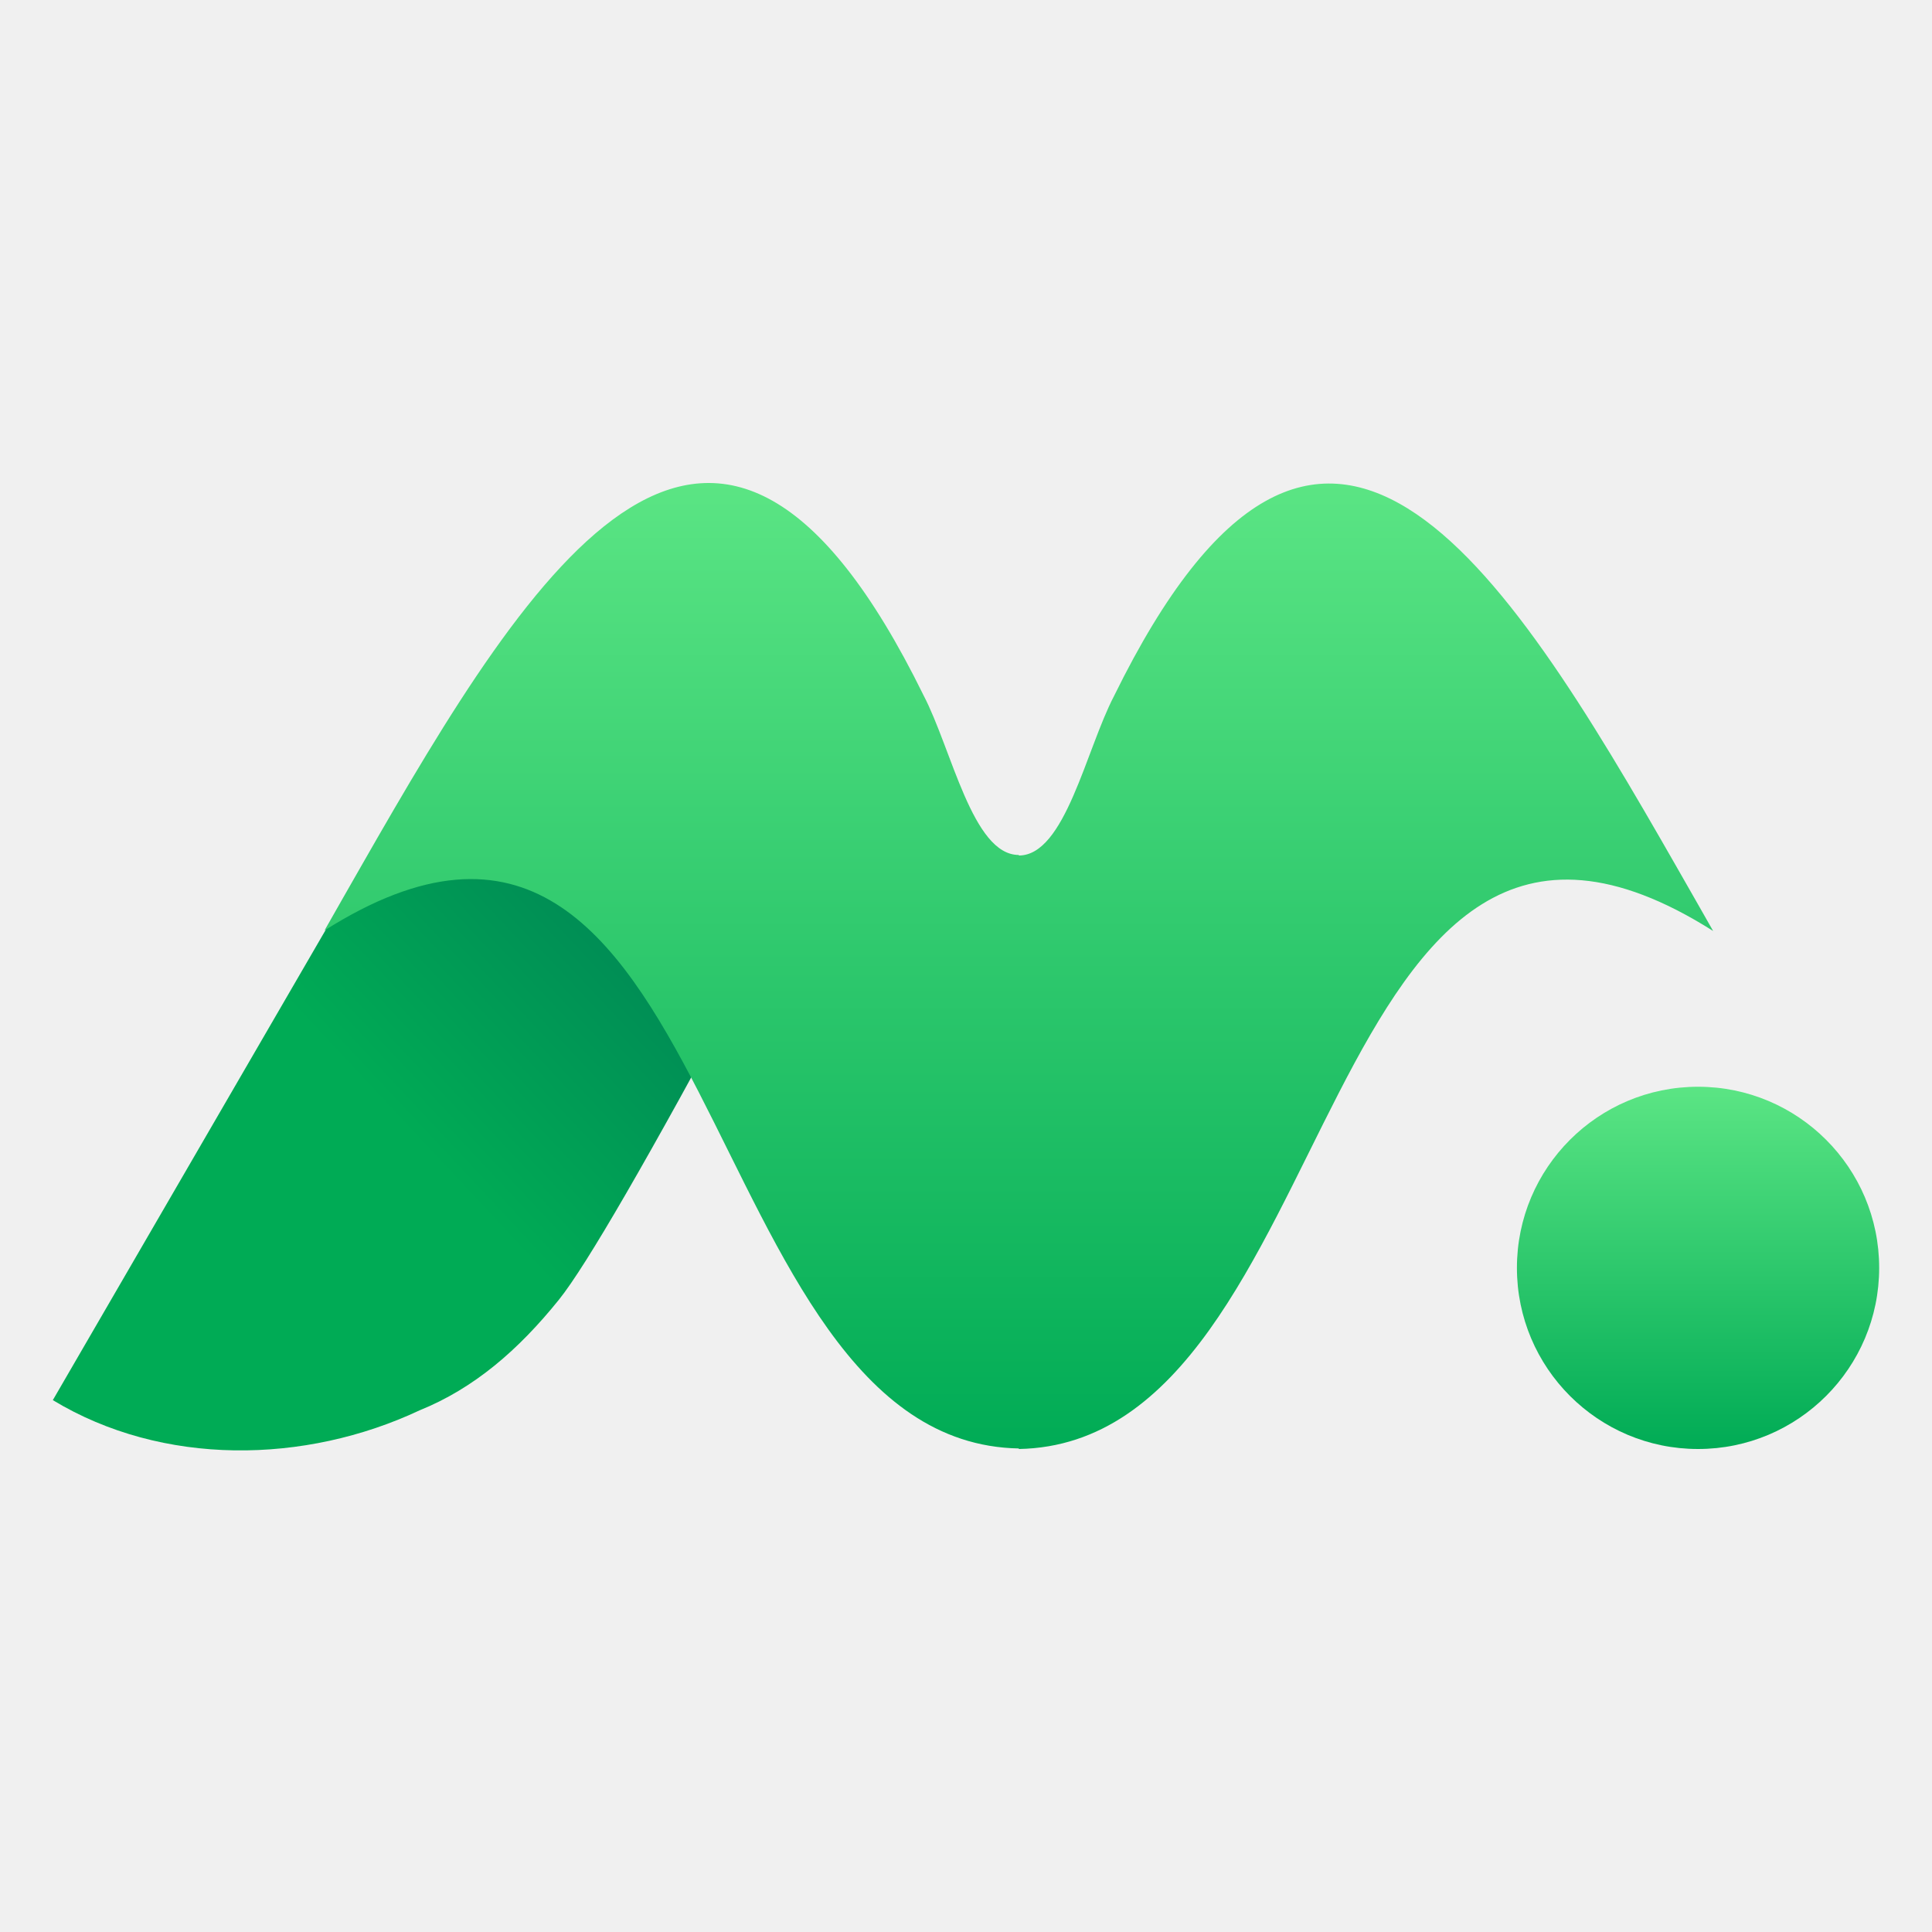
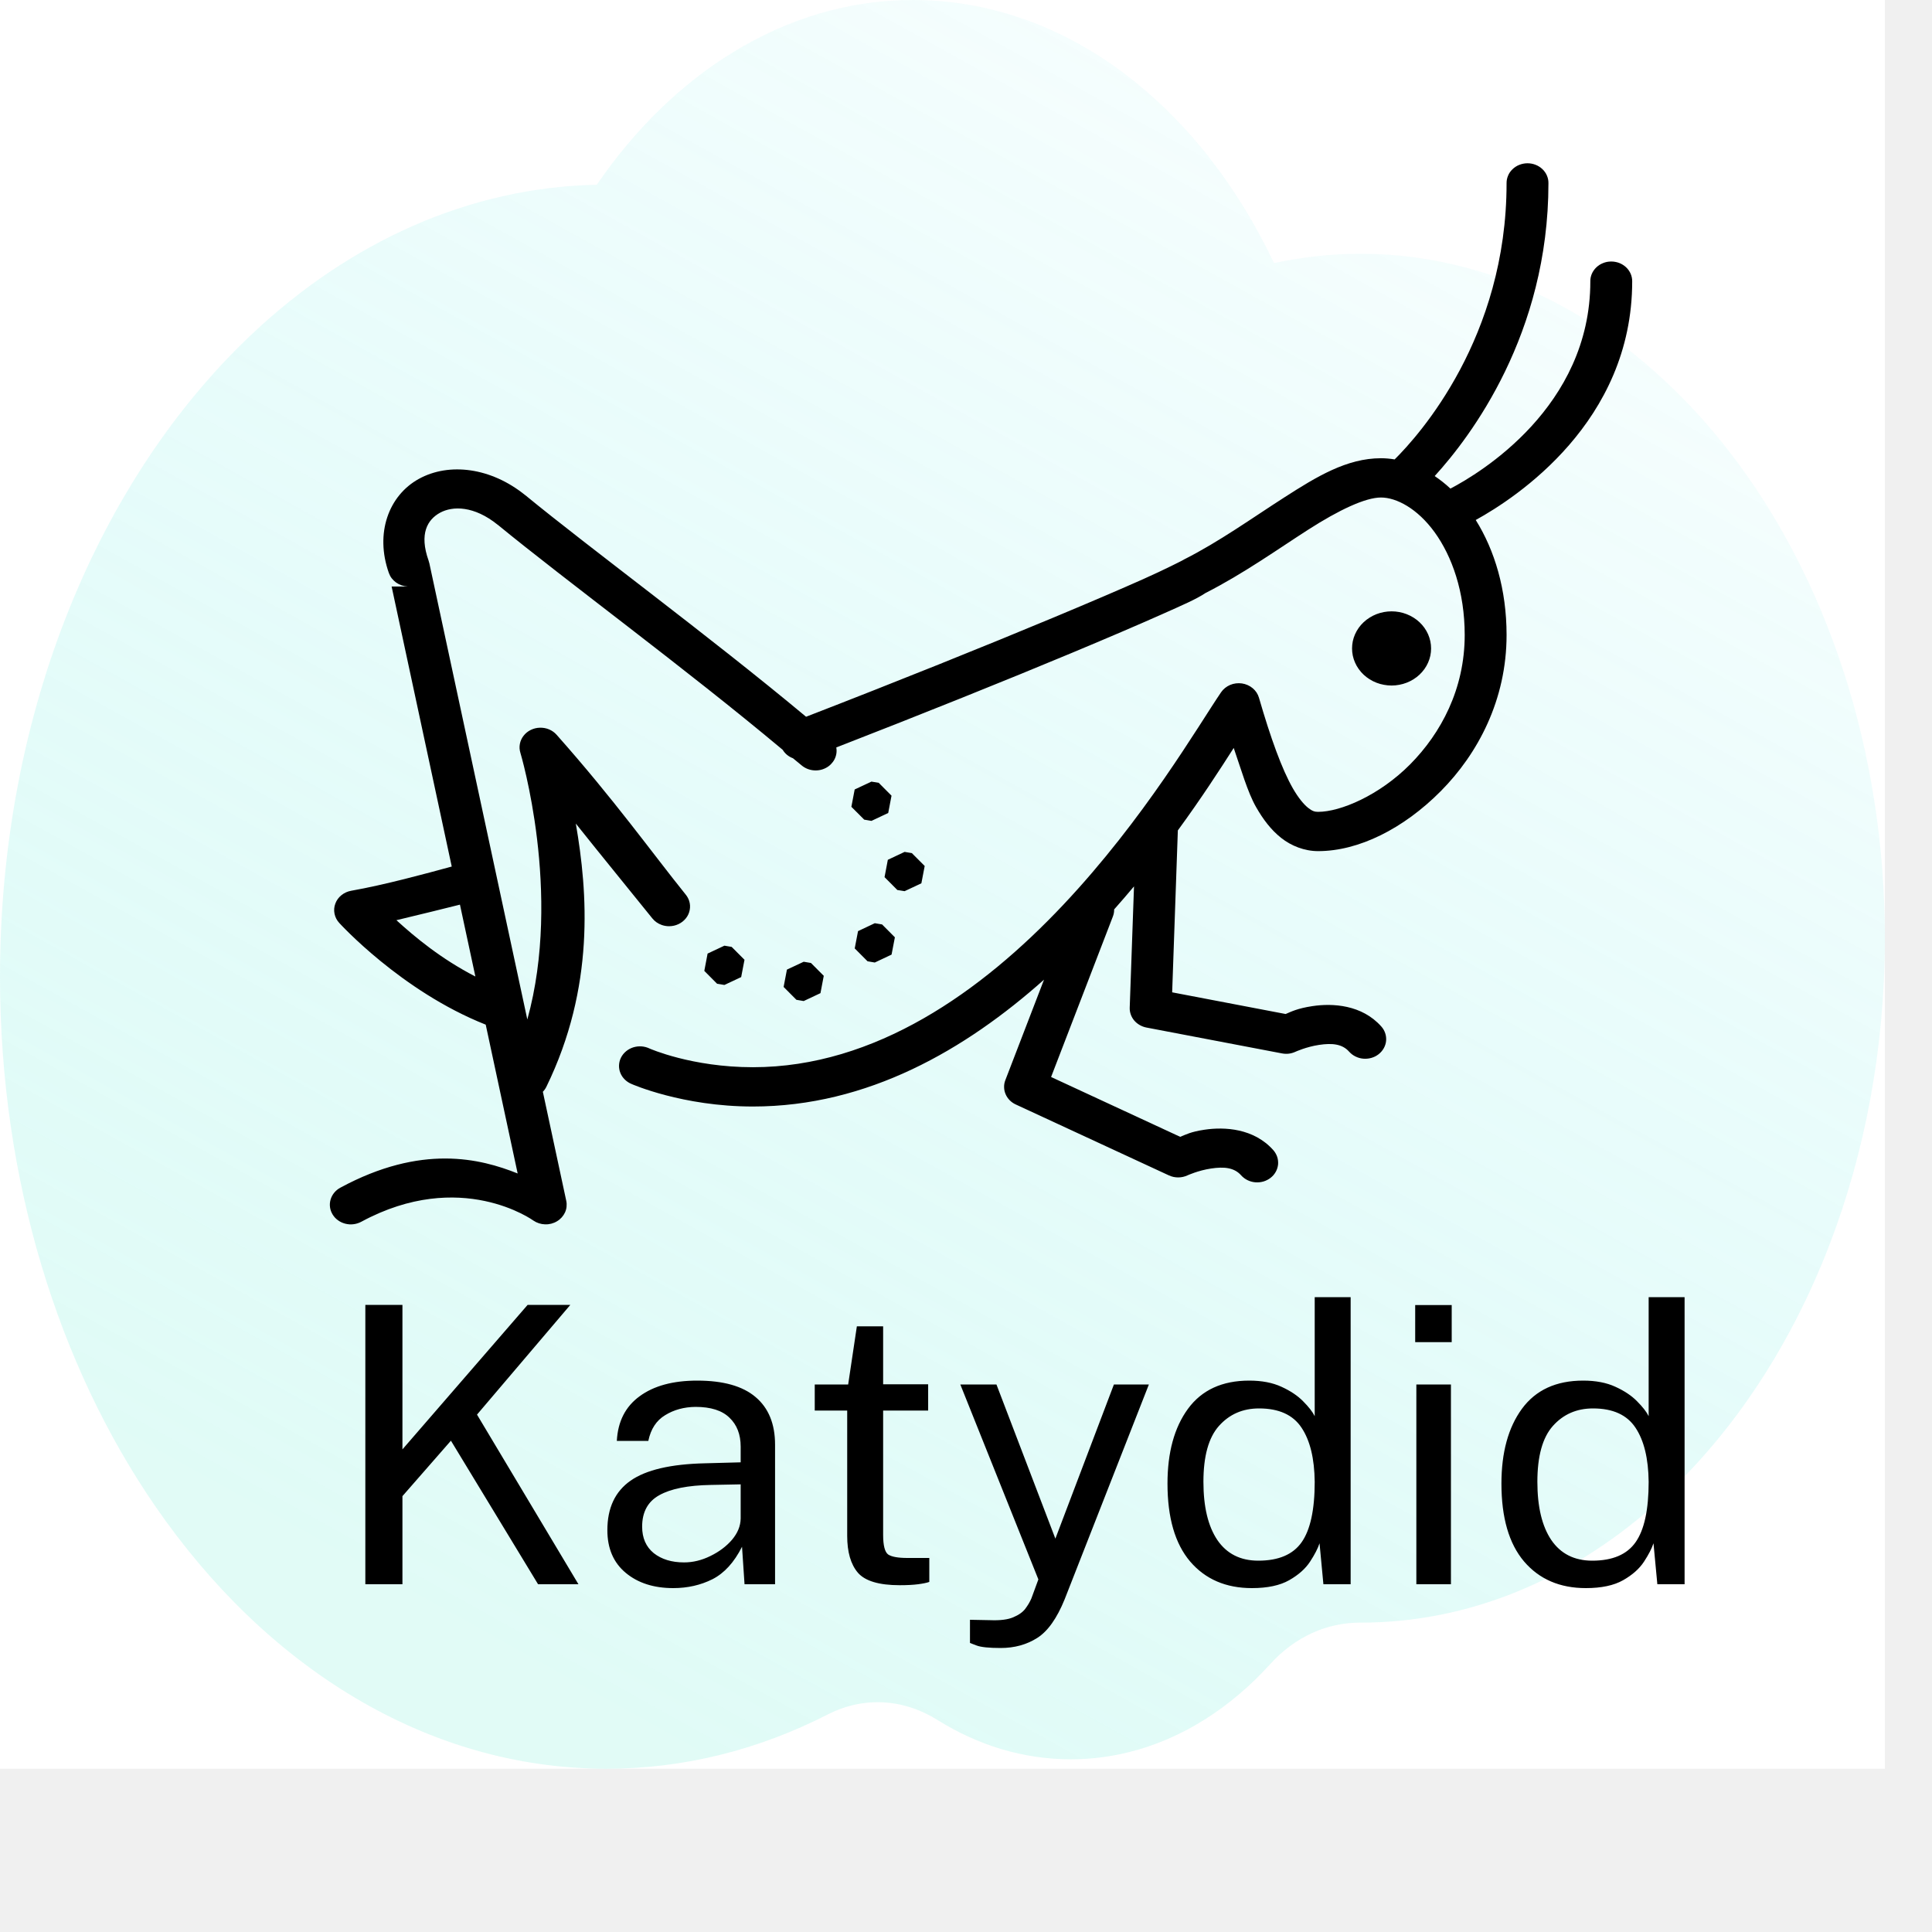
- <svg xmlns="http://www.w3.org/2000/svg" width="512" height="512" viewBox="0 0 512 512">
+ <svg xmlns="http://www.w3.org/2000/svg" width="100" height="100" viewBox="0 0 100 100" fill="none">
+   <rect width="97.561" height="91.549" fill="white" />
+   <path opacity="0.24" fill-rule="evenodd" clip-rule="evenodd" d="M0 50.551C0 61.093 3.038 70.7 8.036 77.961C13.771 86.293 22.087 91.532 31.356 91.549C35.407 91.557 39.281 90.561 42.839 88.743C44.679 87.802 46.738 87.91 48.52 89.024C50.61 90.33 52.95 91.061 55.421 91.061C56.442 91.061 57.442 90.936 58.409 90.697C61.169 90.018 63.681 88.411 65.744 86.135C67.041 84.704 68.701 83.984 70.398 83.987H70.427C76.035 83.987 81.243 81.766 85.568 77.961C89.434 74.563 92.591 69.9 94.695 64.426C96.528 59.655 97.561 54.265 97.561 48.561C97.561 28.997 85.412 13.136 70.427 13.136C68.9 13.136 67.403 13.304 65.943 13.618C62.077 5.447 55.154 0 47.256 0C43.921 0 40.76 0.971 37.931 2.711C35.24 4.361 32.847 6.705 30.89 9.562C24.244 9.7 18.099 12.535 13.07 17.265C5.153 24.707 0 36.844 0 50.551Z" fill="url(#paint0_linear)" />
+   <path d="M79.047 8.451C78.976 8.453 78.906 8.459 78.835 8.474C78.766 8.488 78.699 8.508 78.634 8.535C78.568 8.56 78.507 8.593 78.448 8.631C78.389 8.669 78.335 8.712 78.287 8.76C78.237 8.807 78.192 8.859 78.153 8.915C78.115 8.971 78.082 9.031 78.057 9.093C78.031 9.155 78.011 9.218 77.998 9.283C77.985 9.349 77.979 9.415 77.98 9.482C77.98 17.477 73.462 22.515 72.187 23.779C71.953 23.741 71.718 23.718 71.478 23.718C69.712 23.718 68.151 24.67 66.494 25.734C64.835 26.797 63.09 28.05 61.287 28.957C61.246 28.977 61.206 28.999 61.169 29.024C61.184 29.014 60.315 29.467 59.156 29.983C57.996 30.5 56.426 31.172 54.573 31.946C51.036 33.423 46.45 35.269 41.722 37.099C36.637 32.861 30.559 28.398 27.19 25.631C27.187 25.631 27.185 25.63 27.183 25.628C26.3 24.913 25.316 24.486 24.358 24.347C23.399 24.208 22.468 24.355 21.685 24.784C20.118 25.644 19.397 27.602 20.129 29.662C20.164 29.759 20.212 29.849 20.275 29.932C20.34 30.015 20.415 30.088 20.501 30.151C20.588 30.213 20.683 30.261 20.786 30.296C20.887 30.331 20.994 30.351 21.103 30.357H20.27L23.382 44.852C22.041 45.219 19.887 45.805 18.18 46.105C17.989 46.139 17.82 46.215 17.673 46.334C17.526 46.452 17.421 46.597 17.357 46.77C17.293 46.941 17.279 47.116 17.315 47.295C17.351 47.474 17.433 47.632 17.559 47.77C17.559 47.77 20.763 51.305 25.141 53.036L26.794 60.739C24.86 59.965 21.819 59.202 17.615 61.475C17.553 61.508 17.495 61.547 17.442 61.591C17.388 61.635 17.34 61.684 17.297 61.737C17.253 61.79 17.216 61.847 17.185 61.906C17.154 61.966 17.128 62.028 17.11 62.093C17.091 62.158 17.08 62.223 17.075 62.289C17.071 62.356 17.073 62.423 17.082 62.489C17.091 62.556 17.108 62.619 17.13 62.683C17.154 62.746 17.183 62.806 17.218 62.864C17.254 62.923 17.295 62.976 17.341 63.027C17.388 63.077 17.44 63.122 17.497 63.163C17.553 63.204 17.613 63.239 17.677 63.269C17.741 63.298 17.807 63.321 17.876 63.339C17.944 63.356 18.014 63.367 18.085 63.372C18.157 63.377 18.227 63.374 18.298 63.365C18.368 63.356 18.437 63.342 18.504 63.32C18.572 63.299 18.636 63.272 18.698 63.239C23.854 60.451 27.609 63.177 27.609 63.177C27.697 63.237 27.793 63.284 27.895 63.317C27.999 63.351 28.105 63.369 28.215 63.372C28.323 63.376 28.431 63.363 28.536 63.337C28.641 63.309 28.74 63.268 28.831 63.212C28.924 63.157 29.004 63.09 29.075 63.012C29.145 62.934 29.202 62.848 29.245 62.754C29.288 62.659 29.315 62.562 29.325 62.46C29.336 62.358 29.331 62.257 29.31 62.157L28.098 56.51C28.172 56.433 28.233 56.348 28.279 56.254C30.797 51.093 30.421 46.187 29.804 42.628C31.144 44.311 32.672 46.176 33.767 47.538C33.895 47.695 34.057 47.808 34.254 47.877L34.257 47.879L34.265 47.881C34.384 47.921 34.507 47.941 34.633 47.941C34.804 47.94 34.965 47.905 35.117 47.833C35.269 47.761 35.397 47.661 35.499 47.534C35.5 47.534 35.5 47.534 35.501 47.534V47.532C35.604 47.403 35.67 47.26 35.699 47.103C35.73 46.945 35.721 46.79 35.673 46.635C35.635 46.518 35.577 46.41 35.499 46.312C33.727 44.111 31.81 41.41 28.809 38.031C28.703 37.911 28.574 37.82 28.424 37.755C28.273 37.691 28.115 37.662 27.949 37.666C27.866 37.667 27.785 37.678 27.704 37.697C27.624 37.717 27.547 37.745 27.473 37.781C27.399 37.817 27.331 37.86 27.268 37.911C27.205 37.962 27.149 38.019 27.101 38.082C27.051 38.145 27.01 38.212 26.978 38.284C26.945 38.356 26.922 38.43 26.908 38.507C26.893 38.584 26.889 38.661 26.893 38.739C26.898 38.816 26.913 38.893 26.936 38.968C26.936 38.968 29.111 46.217 27.294 52.768L22.22 29.139L22.218 29.141C22.209 29.1 22.198 29.059 22.184 29.018C21.688 27.623 22.127 26.896 22.776 26.539C23.426 26.184 24.534 26.168 25.767 27.167L25.763 27.161C29.291 30.057 35.473 34.591 40.511 38.809C40.635 39.013 40.813 39.16 41.045 39.248C41.187 39.369 41.349 39.494 41.489 39.614C41.572 39.684 41.666 39.742 41.768 39.786C41.871 39.83 41.979 39.858 42.09 39.87C42.202 39.883 42.314 39.879 42.425 39.859C42.536 39.839 42.64 39.803 42.739 39.752C42.838 39.702 42.926 39.638 43.004 39.56C43.081 39.483 43.145 39.397 43.194 39.302C43.243 39.207 43.275 39.106 43.291 39.002C43.307 38.897 43.305 38.793 43.286 38.688C47.761 36.948 52.085 35.211 55.453 33.804C57.317 33.026 58.899 32.348 60.084 31.821C61.252 31.3 61.904 31.021 62.394 30.696C64.373 29.689 66.157 28.413 67.716 27.414C69.3 26.398 70.67 25.751 71.478 25.751C72.275 25.751 73.364 26.317 74.257 27.55C75.15 28.784 75.813 30.624 75.813 32.869C75.813 35.66 74.585 37.953 72.987 39.564C71.389 41.174 69.376 42.021 68.227 42.021C68.048 42.021 67.928 41.987 67.708 41.814C67.489 41.64 67.206 41.306 66.921 40.809C66.35 39.814 65.767 38.197 65.163 36.112C65.135 36.018 65.094 35.928 65.039 35.844C64.983 35.761 64.917 35.686 64.838 35.621C64.76 35.555 64.674 35.502 64.578 35.46C64.484 35.418 64.384 35.389 64.281 35.374C64.178 35.36 64.073 35.359 63.969 35.372C63.866 35.385 63.766 35.412 63.671 35.452C63.575 35.493 63.488 35.546 63.409 35.609C63.329 35.673 63.261 35.748 63.204 35.83C62.031 37.551 59.237 42.378 55.026 46.842C50.816 51.306 45.316 55.239 38.968 55.239C35.8 55.239 33.622 54.272 33.622 54.272C33.557 54.241 33.49 54.216 33.42 54.197C33.35 54.179 33.279 54.166 33.206 54.161C33.133 54.156 33.061 54.158 32.989 54.166C32.917 54.175 32.846 54.19 32.778 54.211C32.708 54.233 32.642 54.262 32.579 54.296C32.516 54.33 32.457 54.37 32.404 54.415C32.349 54.461 32.3 54.511 32.256 54.565C32.212 54.62 32.175 54.678 32.144 54.739C32.113 54.801 32.088 54.865 32.071 54.932C32.054 54.998 32.044 55.066 32.041 55.133C32.038 55.202 32.042 55.27 32.054 55.337C32.065 55.405 32.083 55.47 32.11 55.534C32.135 55.598 32.168 55.659 32.206 55.717C32.245 55.774 32.29 55.828 32.34 55.877C32.39 55.927 32.445 55.971 32.505 56.01C32.565 56.049 32.628 56.082 32.695 56.109C32.695 56.109 35.318 57.273 38.968 57.273C44.916 57.273 49.975 54.327 54.038 50.708L52.036 55.91C51.99 56.028 51.968 56.149 51.972 56.274C51.974 56.4 52 56.52 52.05 56.635C52.1 56.752 52.17 56.856 52.26 56.947C52.351 57.039 52.455 57.112 52.575 57.167L60.502 60.838C60.654 60.908 60.814 60.943 60.984 60.943C61.153 60.942 61.313 60.907 61.465 60.836C61.465 60.836 62.022 60.581 62.686 60.482C63.349 60.383 63.879 60.428 64.24 60.834C64.285 60.885 64.335 60.931 64.391 60.973C64.446 61.015 64.505 61.053 64.568 61.083C64.631 61.114 64.697 61.139 64.765 61.158C64.833 61.178 64.903 61.19 64.975 61.196C65.045 61.201 65.116 61.201 65.187 61.194C65.257 61.187 65.327 61.174 65.395 61.154C65.462 61.134 65.528 61.108 65.591 61.075C65.653 61.044 65.711 61.007 65.766 60.964C65.821 60.921 65.871 60.873 65.916 60.822C65.96 60.769 65.999 60.714 66.032 60.655C66.065 60.596 66.093 60.535 66.112 60.47C66.132 60.406 66.145 60.341 66.153 60.274C66.159 60.208 66.157 60.141 66.15 60.075C66.143 60.008 66.129 59.944 66.108 59.88C66.086 59.816 66.059 59.755 66.024 59.696C65.991 59.637 65.95 59.582 65.906 59.531C64.9 58.4 63.385 58.318 62.343 58.474C61.635 58.581 61.399 58.716 61.087 58.842L54.404 55.745L57.598 47.45C57.647 47.328 57.671 47.202 57.668 47.071C58.025 46.669 58.367 46.272 58.696 45.879L58.474 52.155C58.469 52.275 58.488 52.392 58.528 52.507C58.567 52.62 58.627 52.725 58.706 52.82C58.787 52.914 58.88 52.992 58.99 53.055C59.099 53.118 59.217 53.162 59.342 53.186L66.356 54.524C66.601 54.571 66.833 54.541 67.057 54.437C67.057 54.437 67.615 54.182 68.278 54.083C68.941 53.984 69.472 54.029 69.831 54.435C69.877 54.486 69.928 54.532 69.983 54.575C70.038 54.616 70.098 54.654 70.161 54.684C70.224 54.716 70.289 54.74 70.358 54.76C70.426 54.779 70.495 54.791 70.566 54.797C70.637 54.802 70.708 54.802 70.778 54.795C70.85 54.788 70.919 54.775 70.987 54.755C71.055 54.735 71.12 54.709 71.183 54.678C71.245 54.645 71.304 54.608 71.359 54.565C71.413 54.522 71.462 54.474 71.507 54.423C71.552 54.371 71.591 54.315 71.624 54.256C71.657 54.197 71.684 54.136 71.704 54.071C71.725 54.007 71.738 53.942 71.744 53.876C71.75 53.809 71.75 53.743 71.742 53.676C71.735 53.609 71.721 53.544 71.699 53.481C71.678 53.417 71.65 53.356 71.617 53.297C71.582 53.238 71.543 53.183 71.497 53.132C70.493 52.002 68.977 51.919 67.935 52.076C67.15 52.193 66.818 52.37 66.545 52.485L60.671 51.363L60.965 42.982C62.182 41.318 63.134 39.844 63.857 38.714C64.228 39.783 64.576 41.011 65.014 41.774C65.381 42.414 65.787 42.953 66.312 43.369C66.836 43.784 67.519 44.054 68.227 44.054C70.329 44.054 72.65 42.889 74.574 40.95C76.498 39.012 77.98 36.221 77.98 32.869C77.98 30.513 77.362 28.479 76.384 26.915C78.466 25.768 84.482 21.841 84.482 14.566C84.483 14.498 84.477 14.431 84.463 14.363C84.45 14.297 84.43 14.232 84.403 14.169C84.375 14.106 84.341 14.046 84.301 13.989C84.261 13.933 84.216 13.881 84.164 13.832C84.113 13.784 84.057 13.742 83.996 13.704C83.936 13.666 83.872 13.635 83.805 13.609C83.738 13.584 83.669 13.565 83.597 13.553C83.525 13.54 83.454 13.535 83.381 13.536C83.31 13.537 83.24 13.544 83.171 13.557C83.101 13.572 83.034 13.592 82.969 13.619C82.903 13.645 82.841 13.678 82.782 13.715C82.725 13.753 82.671 13.796 82.621 13.844C82.571 13.891 82.528 13.944 82.489 13.999C82.45 14.055 82.418 14.114 82.391 14.176C82.365 14.238 82.346 14.302 82.332 14.368C82.319 14.433 82.314 14.5 82.315 14.566C82.315 21.067 76.59 24.496 75.074 25.29C74.816 25.046 74.542 24.834 74.259 24.641C76.125 22.595 80.147 17.292 80.147 9.482C80.148 9.414 80.142 9.346 80.129 9.28C80.115 9.213 80.094 9.148 80.067 9.085C80.041 9.022 80.006 8.962 79.966 8.906C79.926 8.848 79.88 8.796 79.829 8.748C79.778 8.701 79.722 8.658 79.662 8.62C79.601 8.582 79.538 8.551 79.469 8.525C79.403 8.499 79.333 8.48 79.262 8.468C79.191 8.456 79.119 8.45 79.047 8.451ZM72.028 31.643C71.894 31.643 71.761 31.656 71.629 31.68C71.497 31.705 71.369 31.741 71.245 31.789C71.121 31.838 71.003 31.897 70.891 31.968C70.779 32.037 70.676 32.116 70.581 32.206C70.486 32.295 70.401 32.392 70.326 32.497C70.252 32.602 70.189 32.712 70.137 32.829C70.085 32.946 70.047 33.066 70.02 33.189C69.995 33.313 69.982 33.438 69.982 33.564C69.982 33.69 69.995 33.815 70.021 33.939C70.048 34.062 70.086 34.182 70.138 34.298C70.189 34.415 70.252 34.525 70.327 34.63C70.401 34.735 70.487 34.832 70.581 34.921C70.677 35.01 70.779 35.09 70.891 35.159C71.003 35.23 71.121 35.288 71.245 35.337C71.37 35.385 71.497 35.422 71.629 35.445C71.761 35.47 71.894 35.483 72.028 35.483C72.163 35.483 72.296 35.47 72.427 35.445C72.559 35.421 72.686 35.384 72.81 35.336C72.934 35.288 73.052 35.229 73.164 35.158C73.275 35.089 73.379 35.01 73.474 34.92C73.568 34.831 73.653 34.734 73.728 34.63C73.803 34.525 73.866 34.415 73.917 34.298C73.969 34.182 74.007 34.062 74.034 33.939C74.06 33.815 74.073 33.69 74.073 33.564C74.073 33.438 74.06 33.313 74.034 33.19C74.007 33.066 73.969 32.946 73.918 32.83C73.866 32.713 73.803 32.603 73.729 32.498C73.654 32.393 73.569 32.296 73.475 32.207C73.379 32.117 73.276 32.038 73.165 31.968C73.053 31.898 72.935 31.839 72.811 31.79C72.687 31.741 72.559 31.705 72.427 31.68C72.296 31.656 72.163 31.643 72.028 31.643ZM45.106 40.456L44.238 40.863L44.067 41.76L44.732 42.425L45.106 42.489L45.974 42.08L46.145 41.184L45.483 40.519L45.106 40.456ZM46.822 44.094L45.954 44.503L45.784 45.401L46.446 46.066L46.822 46.127L47.69 45.72L47.862 44.823L47.197 44.157L46.822 44.094ZM23.807 46.824L24.606 50.544C22.817 49.624 21.458 48.486 20.518 47.629C21.825 47.317 22.892 47.053 23.807 46.824ZM45.279 47.785L44.412 48.195L44.24 49.09L44.904 49.756L45.279 49.82L46.147 49.41L46.319 48.515L45.657 47.849L45.279 47.785ZM37.495 48.948L36.625 49.357L36.455 50.253L37.118 50.92L37.495 50.981L38.363 50.574L38.535 49.677L37.87 49.011L37.495 48.948ZM41.599 49.78L40.731 50.187L40.56 51.084L41.223 51.75L41.599 51.814L42.467 51.405L42.638 50.508L41.974 49.843L41.599 49.78Z" fill="black" />
+   <path d="M29.94 82H27.85L23.34 74.57L20.83 77.44V82H18.91V67.54H20.83V75.02L27.31 67.54H29.52L24.69 73.22L29.94 82ZM34.847 82.2C33.84 82.2 33.02 81.937 32.387 81.41C31.754 80.883 31.437 80.147 31.437 79.2C31.437 78.053 31.837 77.2 32.637 76.64C33.437 76.08 34.72 75.78 36.487 75.74L38.337 75.69V74.88C38.337 74.247 38.144 73.747 37.757 73.38C37.377 73.007 36.79 72.82 35.997 72.82C35.404 72.827 34.88 72.97 34.427 73.25C33.974 73.523 33.684 73.967 33.557 74.58H31.927C31.98 73.573 32.374 72.803 33.107 72.27C33.84 71.73 34.834 71.46 36.087 71.46C37.434 71.46 38.44 71.743 39.107 72.31C39.78 72.877 40.117 73.7 40.117 74.78V82H38.537L38.407 80.06C38 80.867 37.49 81.427 36.877 81.74C36.264 82.047 35.587 82.2 34.847 82.2ZM35.407 80.87C35.867 80.87 36.32 80.76 36.767 80.54C37.22 80.32 37.594 80.04 37.887 79.7C38.18 79.353 38.33 78.987 38.337 78.6V76.83L36.797 76.86C35.61 76.88 34.72 77.057 34.127 77.39C33.534 77.717 33.237 78.26 33.237 79.02C33.237 79.607 33.437 80.063 33.837 80.39C34.244 80.71 34.767 80.87 35.407 80.87ZM48.041 73.01H45.711V79.44C45.711 79.993 45.798 80.333 45.971 80.46C46.151 80.58 46.484 80.64 46.971 80.64H48.101V81.88C47.968 81.927 47.774 81.967 47.521 82C47.268 82.033 46.951 82.05 46.571 82.05C45.498 82.05 44.774 81.833 44.401 81.4C44.034 80.967 43.851 80.333 43.851 79.5V73.01H42.171V71.66H43.901L44.351 68.65H45.711V71.65H48.041V73.01ZM51.796 85.3C51.189 85.3 50.773 85.257 50.546 85.17C50.319 85.083 50.206 85.04 50.206 85.04V83.84L51.256 83.86C51.769 83.88 52.166 83.83 52.446 83.71C52.733 83.59 52.943 83.44 53.076 83.26C53.209 83.08 53.313 82.903 53.386 82.73L53.746 81.75L49.706 71.66H51.576L54.626 79.64L57.656 71.66H59.466L55.106 82.78C54.706 83.767 54.233 84.433 53.686 84.78C53.139 85.127 52.509 85.3 51.796 85.3ZM64.799 82.2C63.452 82.2 62.386 81.74 61.599 80.82C60.819 79.9 60.429 78.557 60.429 76.79C60.429 75.177 60.782 73.887 61.489 72.92C62.202 71.947 63.259 71.46 64.659 71.46C65.312 71.46 65.869 71.567 66.329 71.78C66.796 71.993 67.169 72.243 67.449 72.53C67.736 72.817 67.936 73.073 68.049 73.3V67.14H69.909V82H68.499L68.299 79.88C68.212 80.147 68.049 80.463 67.809 80.83C67.569 81.197 67.209 81.517 66.729 81.79C66.249 82.063 65.606 82.2 64.799 82.2ZM65.129 80.78C66.176 80.78 66.922 80.463 67.369 79.83C67.822 79.19 68.049 78.147 68.049 76.7C68.036 75.493 67.809 74.56 67.369 73.9C66.929 73.233 66.196 72.9 65.169 72.9C64.322 72.9 63.629 73.203 63.089 73.81C62.556 74.41 62.289 75.373 62.289 76.7C62.289 77.993 62.529 78.997 63.009 79.71C63.496 80.423 64.202 80.78 65.129 80.78ZM75.14 67.55V69.47H73.25V67.55H75.14ZM75.1 71.66V82H73.31V71.66H75.1ZM82.084 82.2C80.738 82.2 79.671 81.74 78.884 80.82C78.104 79.9 77.714 78.557 77.714 76.79C77.714 75.177 78.068 73.887 78.774 72.92C79.488 71.947 80.544 71.46 81.944 71.46C82.598 71.46 83.154 71.567 83.614 71.78C84.081 71.993 84.454 72.243 84.734 72.53C85.021 72.817 85.221 73.073 85.334 73.3V67.14H87.194V82H85.784L85.584 79.88C85.498 80.147 85.334 80.463 85.094 80.83C84.854 81.197 84.494 81.517 84.014 81.79C83.534 82.063 82.891 82.2 82.084 82.2ZM82.414 80.78C83.461 80.78 84.208 80.463 84.654 79.83C85.108 79.19 85.334 78.147 85.334 76.7C85.321 75.493 85.094 74.56 84.654 73.9C84.214 73.233 83.481 72.9 82.454 72.9C81.608 72.9 80.914 73.203 80.374 73.81C79.841 74.41 79.574 75.373 79.574 76.7C79.574 77.993 79.814 78.997 80.294 79.71C80.781 80.423 81.488 80.78 82.414 80.78Z" fill="black" />
  <defs>
-     <linearGradient id="base-a" x1="100%" x2="50%" y1="5.663%" y2="50%">
-       <stop offset="0%" stop-color="#007B55" />
-       <stop offset="100%" stop-color="#00AB55" />
-     </linearGradient>
-     <linearGradient id="base-b" x1="50%" x2="50%" y1="0%" y2="100%">
-       <stop offset="0%" stop-color="#5BE584" />
-       <stop offset="100%" stop-color="#00AB55" />
-     </linearGradient>
-     <linearGradient id="base-c" x1="50%" x2="50%" y1="0%" y2="100%">
-       <stop offset="0%" stop-color="#5BE584" />
-       <stop offset="100%" stop-color="#00AB55" />
+     <linearGradient id="paint0_linear" x1="66.831" y1="107.833" x2="118.235" y2="15.236" gradientUnits="userSpaceOnUse">
+       <stop stop-color="#80EFDB" />
+       <stop offset="1" stop-color="#06DEDE" stop-opacity="0.01" />
    </linearGradient>
  </defs>
-   <g fill="none" fill-rule="evenodd" transform="translate(14 128)">
-     <path fill="url(#base-a)" d="M92.807,83.107 C137.095,105.995 139.115,107.041 139.207,107.086 C139.22,107.095 139.849,107.42 184,130.239 C157.928,178.779 141.307,207.505 134.132,216.418 C123.373,229.788 111.636,239.911 97.202,245.752 C66.856,260.014 29.132,260.681 0,243.048 L92.807,83.107 Z" />
-     <path fill="url(#base-b)" d="M430.31,101.726 C384.04,20.77 336.21,-55.502 281.267,56.382 C273.751,70.766 268.272,98.719 256,98.719 L256,98.577 C243.728,98.577 238.251,70.624 230.735,56.24 C175.79,-55.644 127.96,20.628 81.69,101.584 C78.207,107.69 74.862,113.516 72,118.58 C178.038,51.453 169.11,254.247 256,255.858 L256,256 C342.891,254.389 333.962,51.595 440,118.72 C437.139,113.658 433.794,107.832 430.31,101.726" />
-     <path fill="url(#base-c)" d="M436,256 C462.509,256 484,234.509 484,208 C484,181.491 462.509,160 436,160 C409.491,160 388,181.491 388,208 C388,234.509 409.491,256 436,256" />
-   </g>
</svg>
